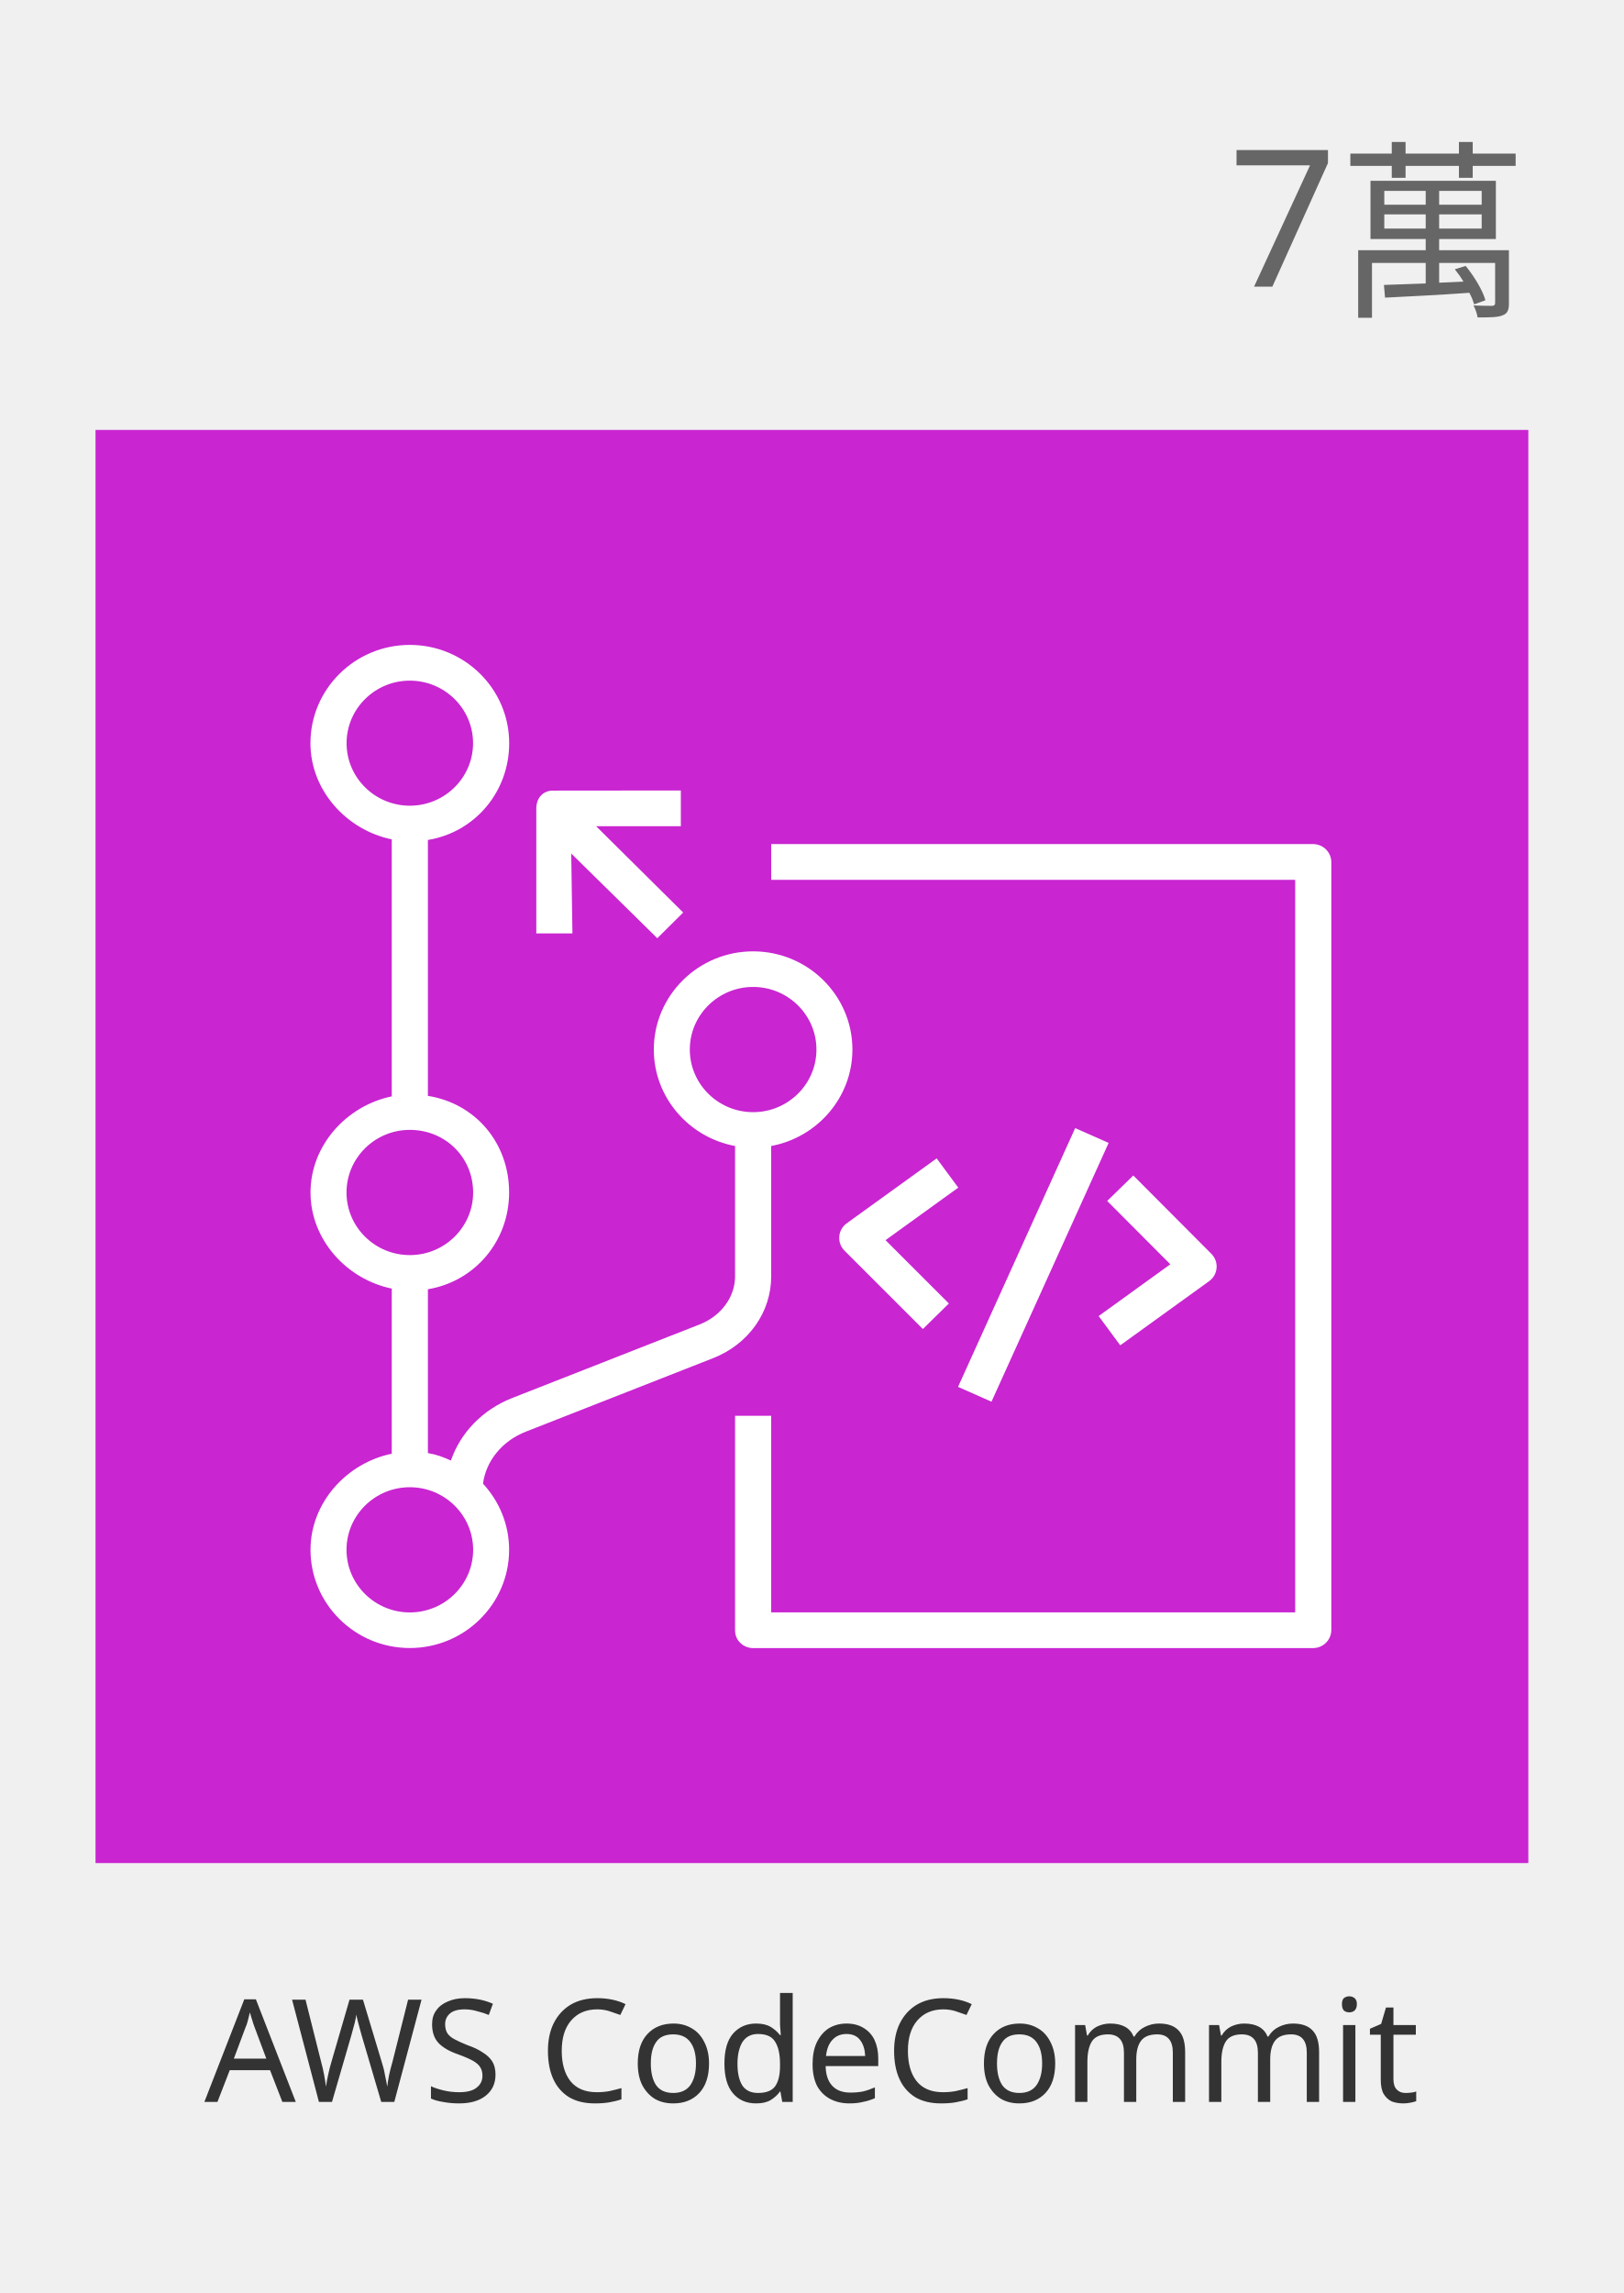
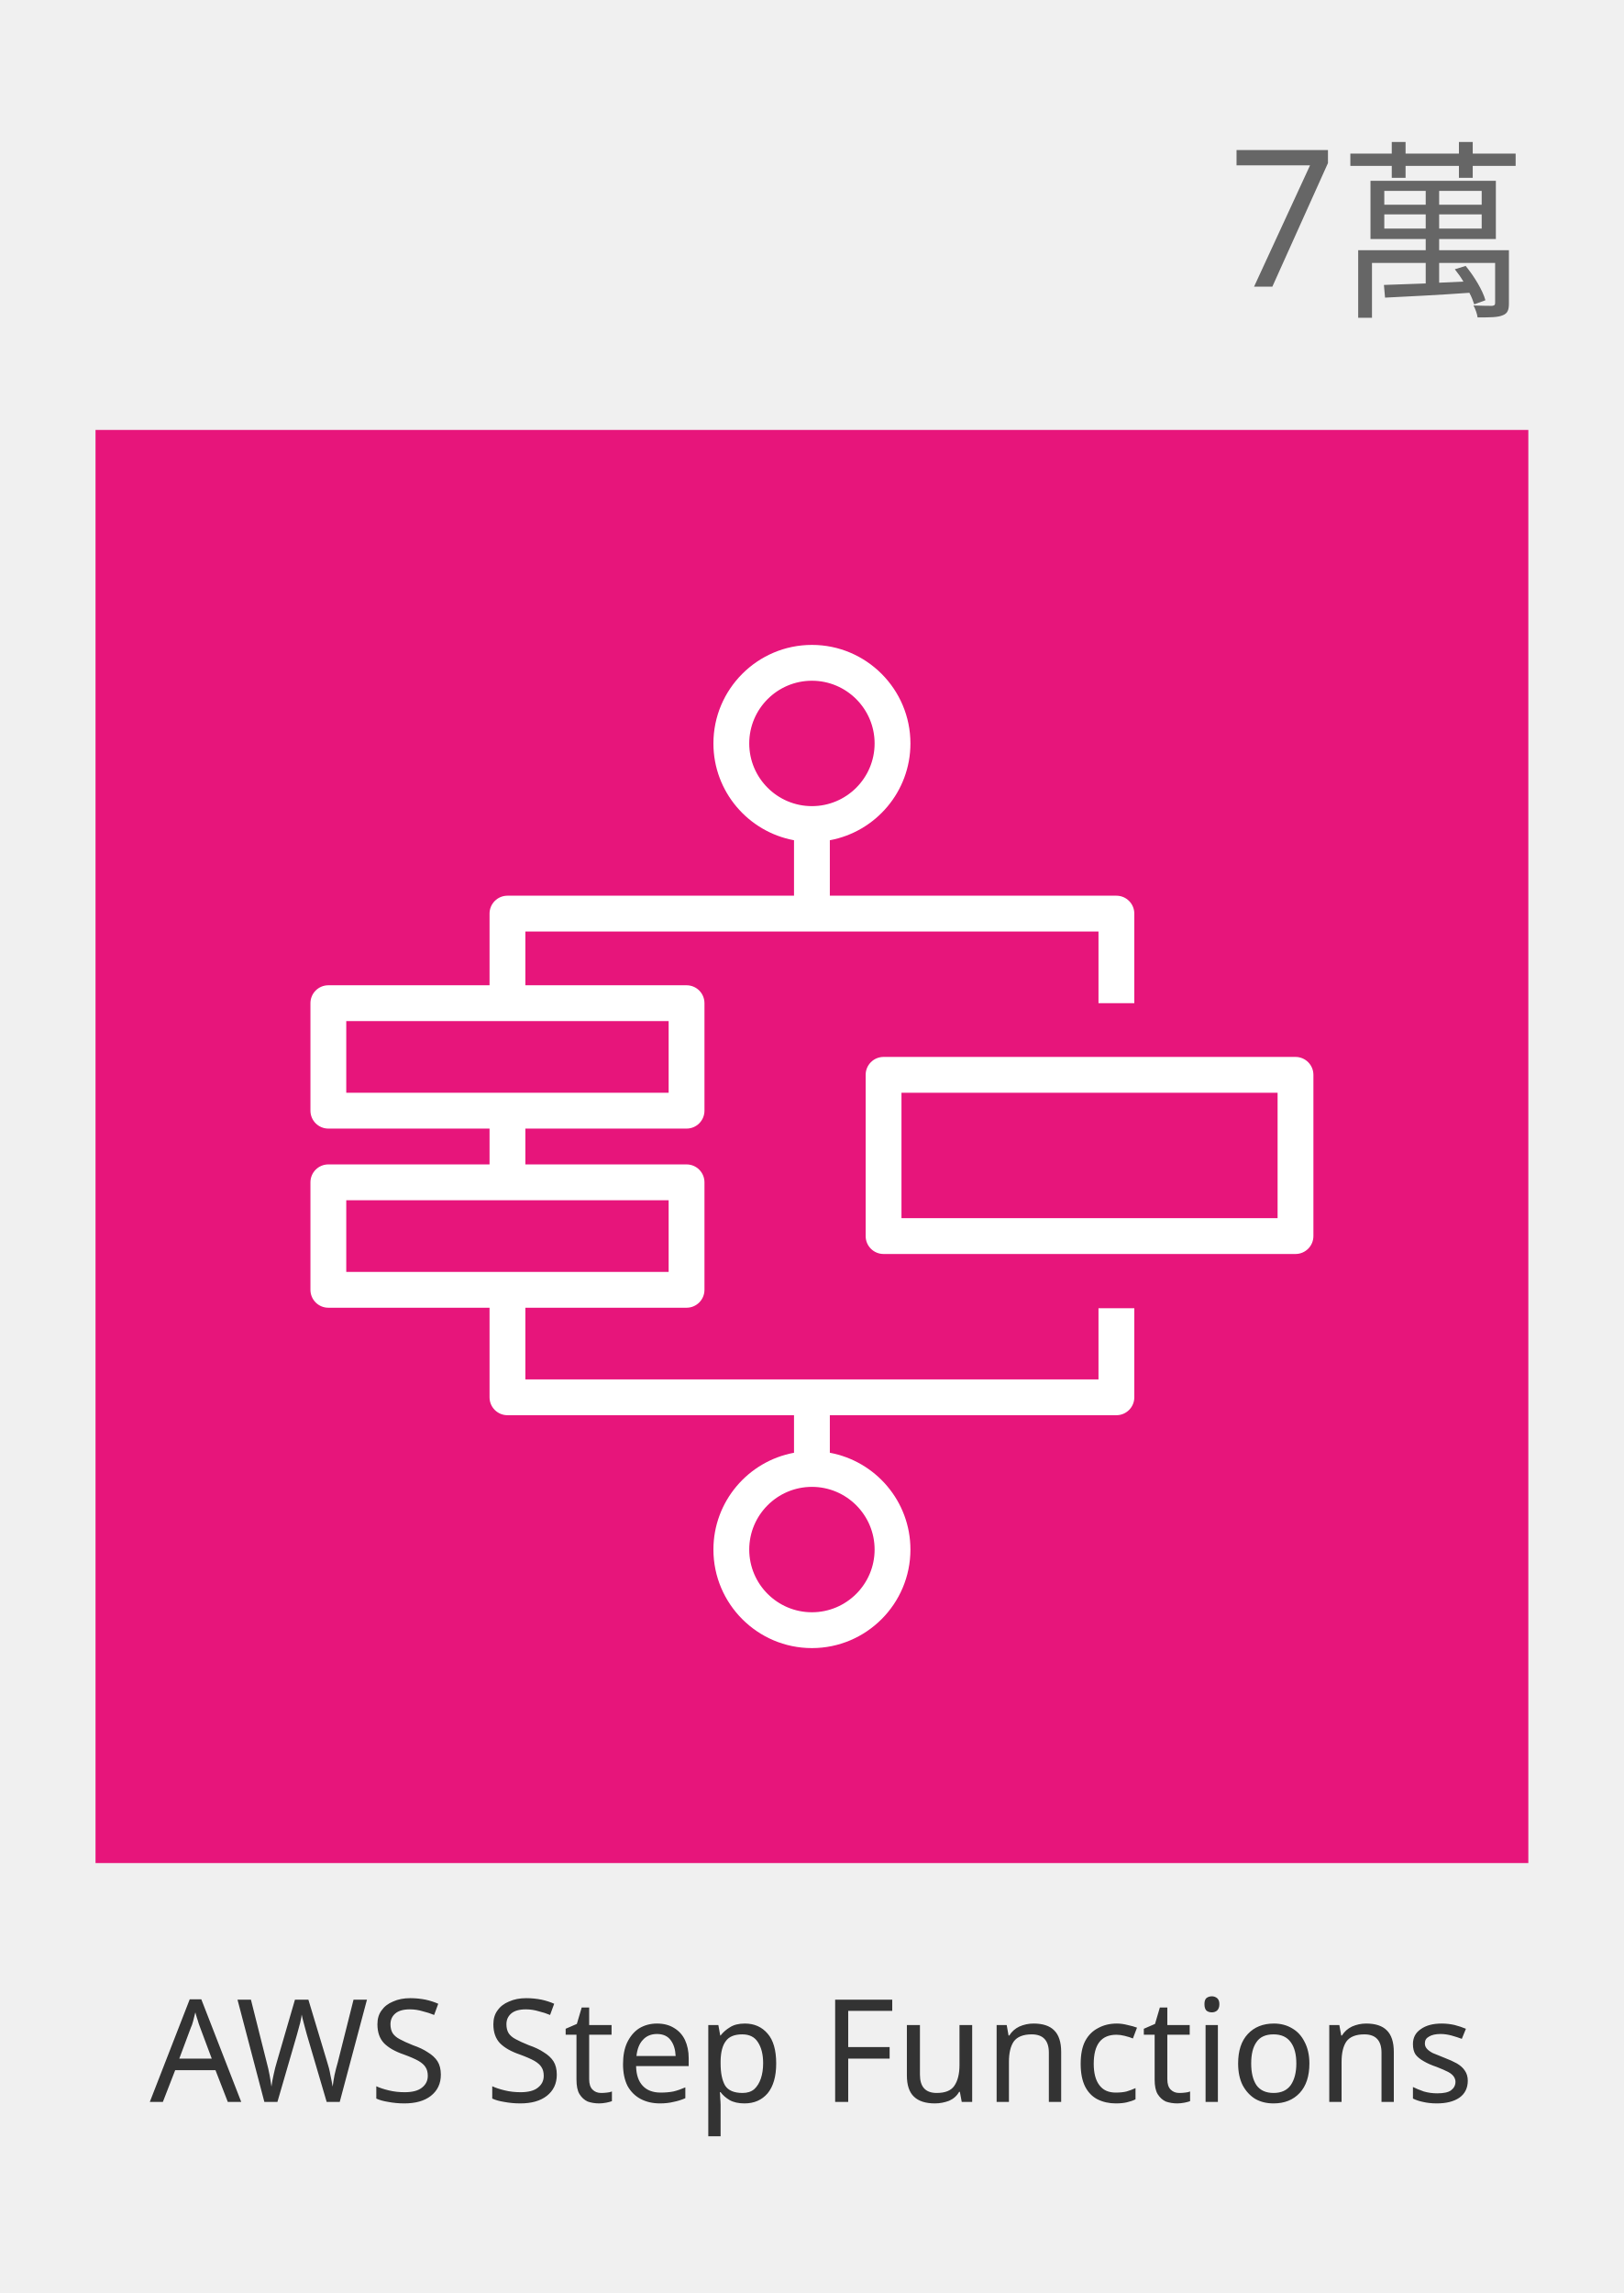
<svg xmlns="http://www.w3.org/2000/svg" width="17mm" height="24mm" viewBox="0 0 68 96">
  <text id="tile-type-placeholder" x="64" y="12" font-family="sans-serif" font-size="8" text-anchor="end" fill="#666666">7萬</text>
  <g id="icon-placeholder" transform="translate(4, 18)">
    <g transform="translate(0.00, 0.00) scale(0.75)">
-       <g id="Icon-Architecture/64/Arch_AWS-CodeCommit_64" stroke="none" stroke-width="1" fill="none" fill-rule="evenodd">
-         <g id="Icon-Architecture-BG/64/Developer-Tools" fill="#C925D1">
+       <g id="Icon-Architecture/64/Arch_AWS-Step-Functions_64" stroke="none" stroke-width="1" fill="none" fill-rule="evenodd">
+         <g id="Icon-Architecture-BG/64/Application-Integration" fill="#E7157B">
          <rect id="Rectangle" x="0" y="0" width="80" height="80" />
        </g>
-         <path d="M26.628,28.105 L24.611,28.105 L24.611,21.123 C24.611,20.565 24.971,20.133 25.537,20.133 L32.681,20.126 L32.681,22.12 L27.95,22.12 L32.812,26.939 L31.367,28.373 L26.561,23.645 L26.628,28.105 Z M54.699,38.972 L56.567,39.799 L50.026,54.245 L48.158,53.418 L54.699,38.972 Z M56.009,49.465 L60.012,46.575 L56.486,43.04 L57.944,41.618 L62.303,45.991 C62.512,46.2 62.619,46.489 62.594,46.783 C62.571,47.076 62.418,47.345 62.177,47.518 L57.215,51.098 L56.009,49.465 Z M46.966,40.663 L48.171,42.296 L44.11,45.228 L47.648,48.764 L46.194,50.188 L41.82,45.815 C41.61,45.606 41.502,45.317 41.527,45.023 C41.55,44.729 41.702,44.461 41.944,44.287 L46.966,40.663 Z M69,24.13 L69,66.988 C69,67.547 68.542,68 67.976,68 L36.717,68 C36.444,68 36.185,67.893 35.993,67.703 C35.802,67.513 35.708,67.271 35.708,67.003 L35.708,55.034 L37.726,55.034 L37.726,66.005 L66.982,66.005 L66.982,25.113 L37.726,25.113 L37.726,23.118 L67.976,23.118 C68.542,23.118 69,23.571 69,24.13 L69,24.13 Z M33.182,34.588 C33.182,32.661 34.767,31.093 36.717,31.093 C38.667,31.093 40.252,32.661 40.252,34.588 C40.252,36.515 38.667,38.083 36.717,38.083 C34.767,38.083 33.182,36.515 33.182,34.588 L33.182,34.588 Z M17.549,66.009 C15.599,66.009 14.014,64.441 14.014,62.514 C14.014,60.587 15.599,59.02 17.549,59.02 C19.499,59.02 21.084,60.587 21.084,62.514 C21.084,64.441 19.499,66.009 17.549,66.009 L17.549,66.009 Z M14.014,42.567 C14.014,40.64 15.599,39.072 17.549,39.072 C19.531,39.072 21.084,40.607 21.084,42.567 C21.084,44.494 19.499,46.062 17.549,46.062 C15.599,46.062 14.014,44.494 14.014,42.567 L14.014,42.567 Z M14.018,17.486 C14.018,15.561 15.602,13.995 17.549,13.995 C19.496,13.995 21.08,15.561 21.08,17.486 C21.08,19.41 19.496,20.976 17.549,20.976 C15.602,20.976 14.018,19.41 14.018,17.486 L14.018,17.486 Z M37.726,47.248 L37.726,39.972 C40.295,39.495 42.261,37.264 42.261,34.588 C42.261,31.566 39.774,29.106 36.717,29.106 C33.66,29.106 31.172,31.566 31.172,34.588 C31.172,37.264 33.138,39.495 35.708,39.972 L35.708,47.248 C35.708,48.411 34.922,49.466 33.728,49.934 L23.277,54.035 C21.604,54.691 20.374,55.982 19.843,57.53 C19.41,57.335 19.042,57.194 18.558,57.114 L18.558,47.968 C21.181,47.535 23.093,45.281 23.093,42.567 C23.093,39.803 21.215,37.595 18.558,37.174 L18.558,22.889 C21.184,22.458 23.097,20.201 23.097,17.486 C23.097,14.461 20.609,12 17.549,12 C14.489,12 12,14.461 12,17.486 C12,20.126 14.022,22.336 16.54,22.855 L16.54,37.202 C14.025,37.72 12.004,39.929 12.004,42.567 C12.004,45.205 14.025,47.413 16.54,47.932 L16.54,57.149 C14.025,57.668 12.004,59.876 12.004,62.514 C12.004,65.536 14.492,67.996 17.549,67.996 C20.605,67.996 23.093,65.536 23.093,62.514 C23.093,61.091 22.536,59.797 21.635,58.821 C21.802,57.55 22.701,56.437 24.032,55.916 L34.482,51.815 C36.462,51.039 37.726,49.246 37.726,47.248 L37.726,47.248 Z" id="AWS-CodeCommit_Icon_64_Squid" fill="#FFFFFF" />
+         <path d="M45,44 L66,44 L66,37 L45,37 L45,44 Z M67,35 L44,35 C43.447,35 43,35.448 43,36 L43,45 C43,45.552 43.447,46 44,46 L67,46 C67.553,46 68,45.552 68,45 L68,36 C68,35.448 67.553,35 67,35 L67,35 Z M43.5,62.5 C43.5,64.43 41.93,66 40,66 C38.07,66 36.5,64.43 36.5,62.5 C36.5,60.57 38.07,59 40,59 C41.93,59 43.5,60.57 43.5,62.5 L43.5,62.5 Z M14,47 L32,47 L32,43 L14,43 L14,47 Z M14,37 L32,37 L32,33 L14,33 L14,37 Z M36.5,17.5 C36.5,15.57 38.07,14 40,14 C41.93,14 43.5,15.57 43.5,17.5 C43.5,19.43 41.93,21 40,21 C38.07,21 36.5,19.43 36.5,17.5 L36.5,17.5 Z M56,53 L24,53 L24,49 L33,49 C33.553,49 34,48.552 34,48 L34,42 C34,41.448 33.553,41 33,41 L24,41 L24,39 L33,39 C33.553,39 34,38.552 34,38 L34,32 C34,31.448 33.553,31 33,31 L24,31 L24,28 L56,28 L56,32 L58,32 L58,27 C58,26.448 57.553,26 57,26 L41,26 L41,22.904 C43.556,22.432 45.5,20.191 45.5,17.5 C45.5,14.467 43.032,12 40,12 C36.968,12 34.5,14.467 34.5,17.5 C34.5,20.191 36.444,22.432 39,22.904 L39,26 L23,26 C22.447,26 22,26.448 22,27 L22,31 L13,31 C12.447,31 12,31.448 12,32 L12,38 C12,38.552 12.447,39 13,39 L22,39 L22,41 L13,41 C12.447,41 12,41.448 12,42 L12,48 C12,48.552 12.447,49 13,49 L22,49 L22,54 C22,54.552 22.447,55 23,55 L39,55 L39,57.096 C36.444,57.568 34.5,59.809 34.5,62.5 C34.5,65.533 36.968,68 40,68 C43.032,68 45.5,65.533 45.5,62.5 C45.5,59.809 43.556,57.568 41,57.096 L41,55 L57,55 C57.553,55 58,54.552 58,54 L58,49.027 L56,49.027 L56,53 Z" id="AWS_Step_Functions_Icon_64_Squid" fill="#FFFFFF" />
      </g>
    </g>
  </g>
-   <text id="service-name-placeholder" x="34" y="88" font-family="sans-serif" font-size="6" text-anchor="middle" fill="#333333">AWS CodeCommit</text>
+   <text id="service-name-placeholder" x="34" y="88" font-family="sans-serif" font-size="6" text-anchor="middle" fill="#333333">AWS Step Functions</text>
</svg>
